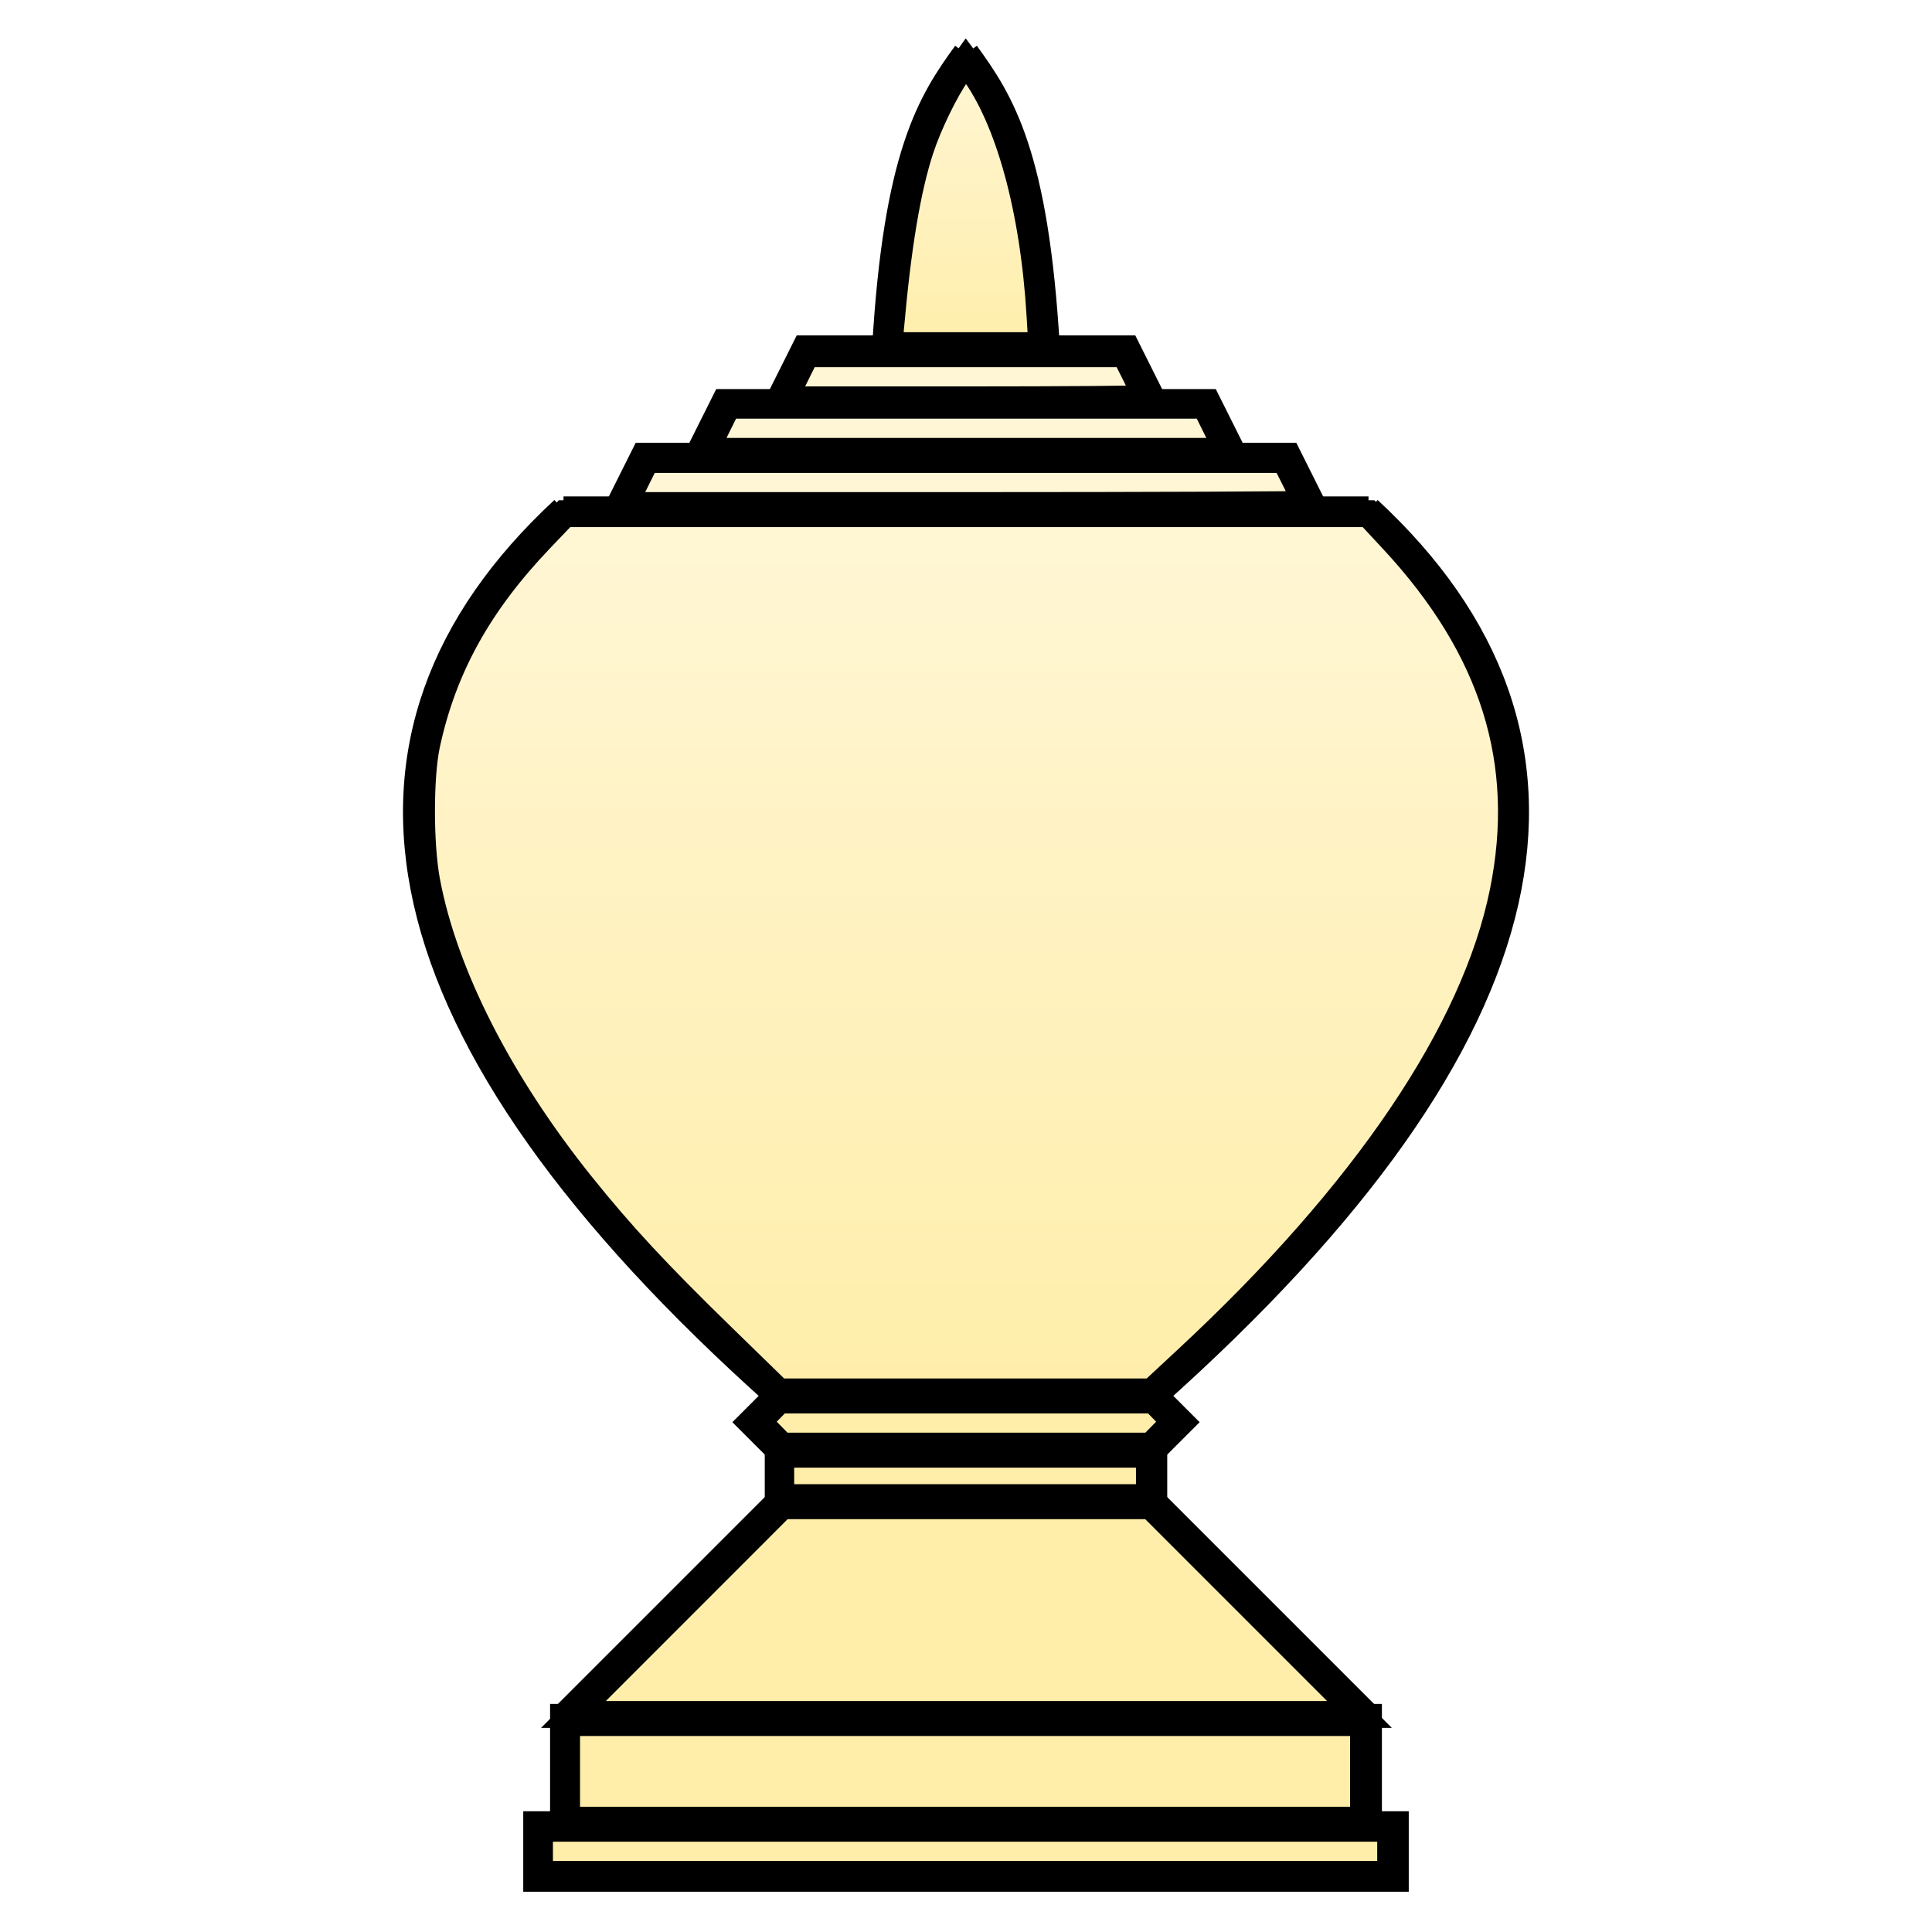
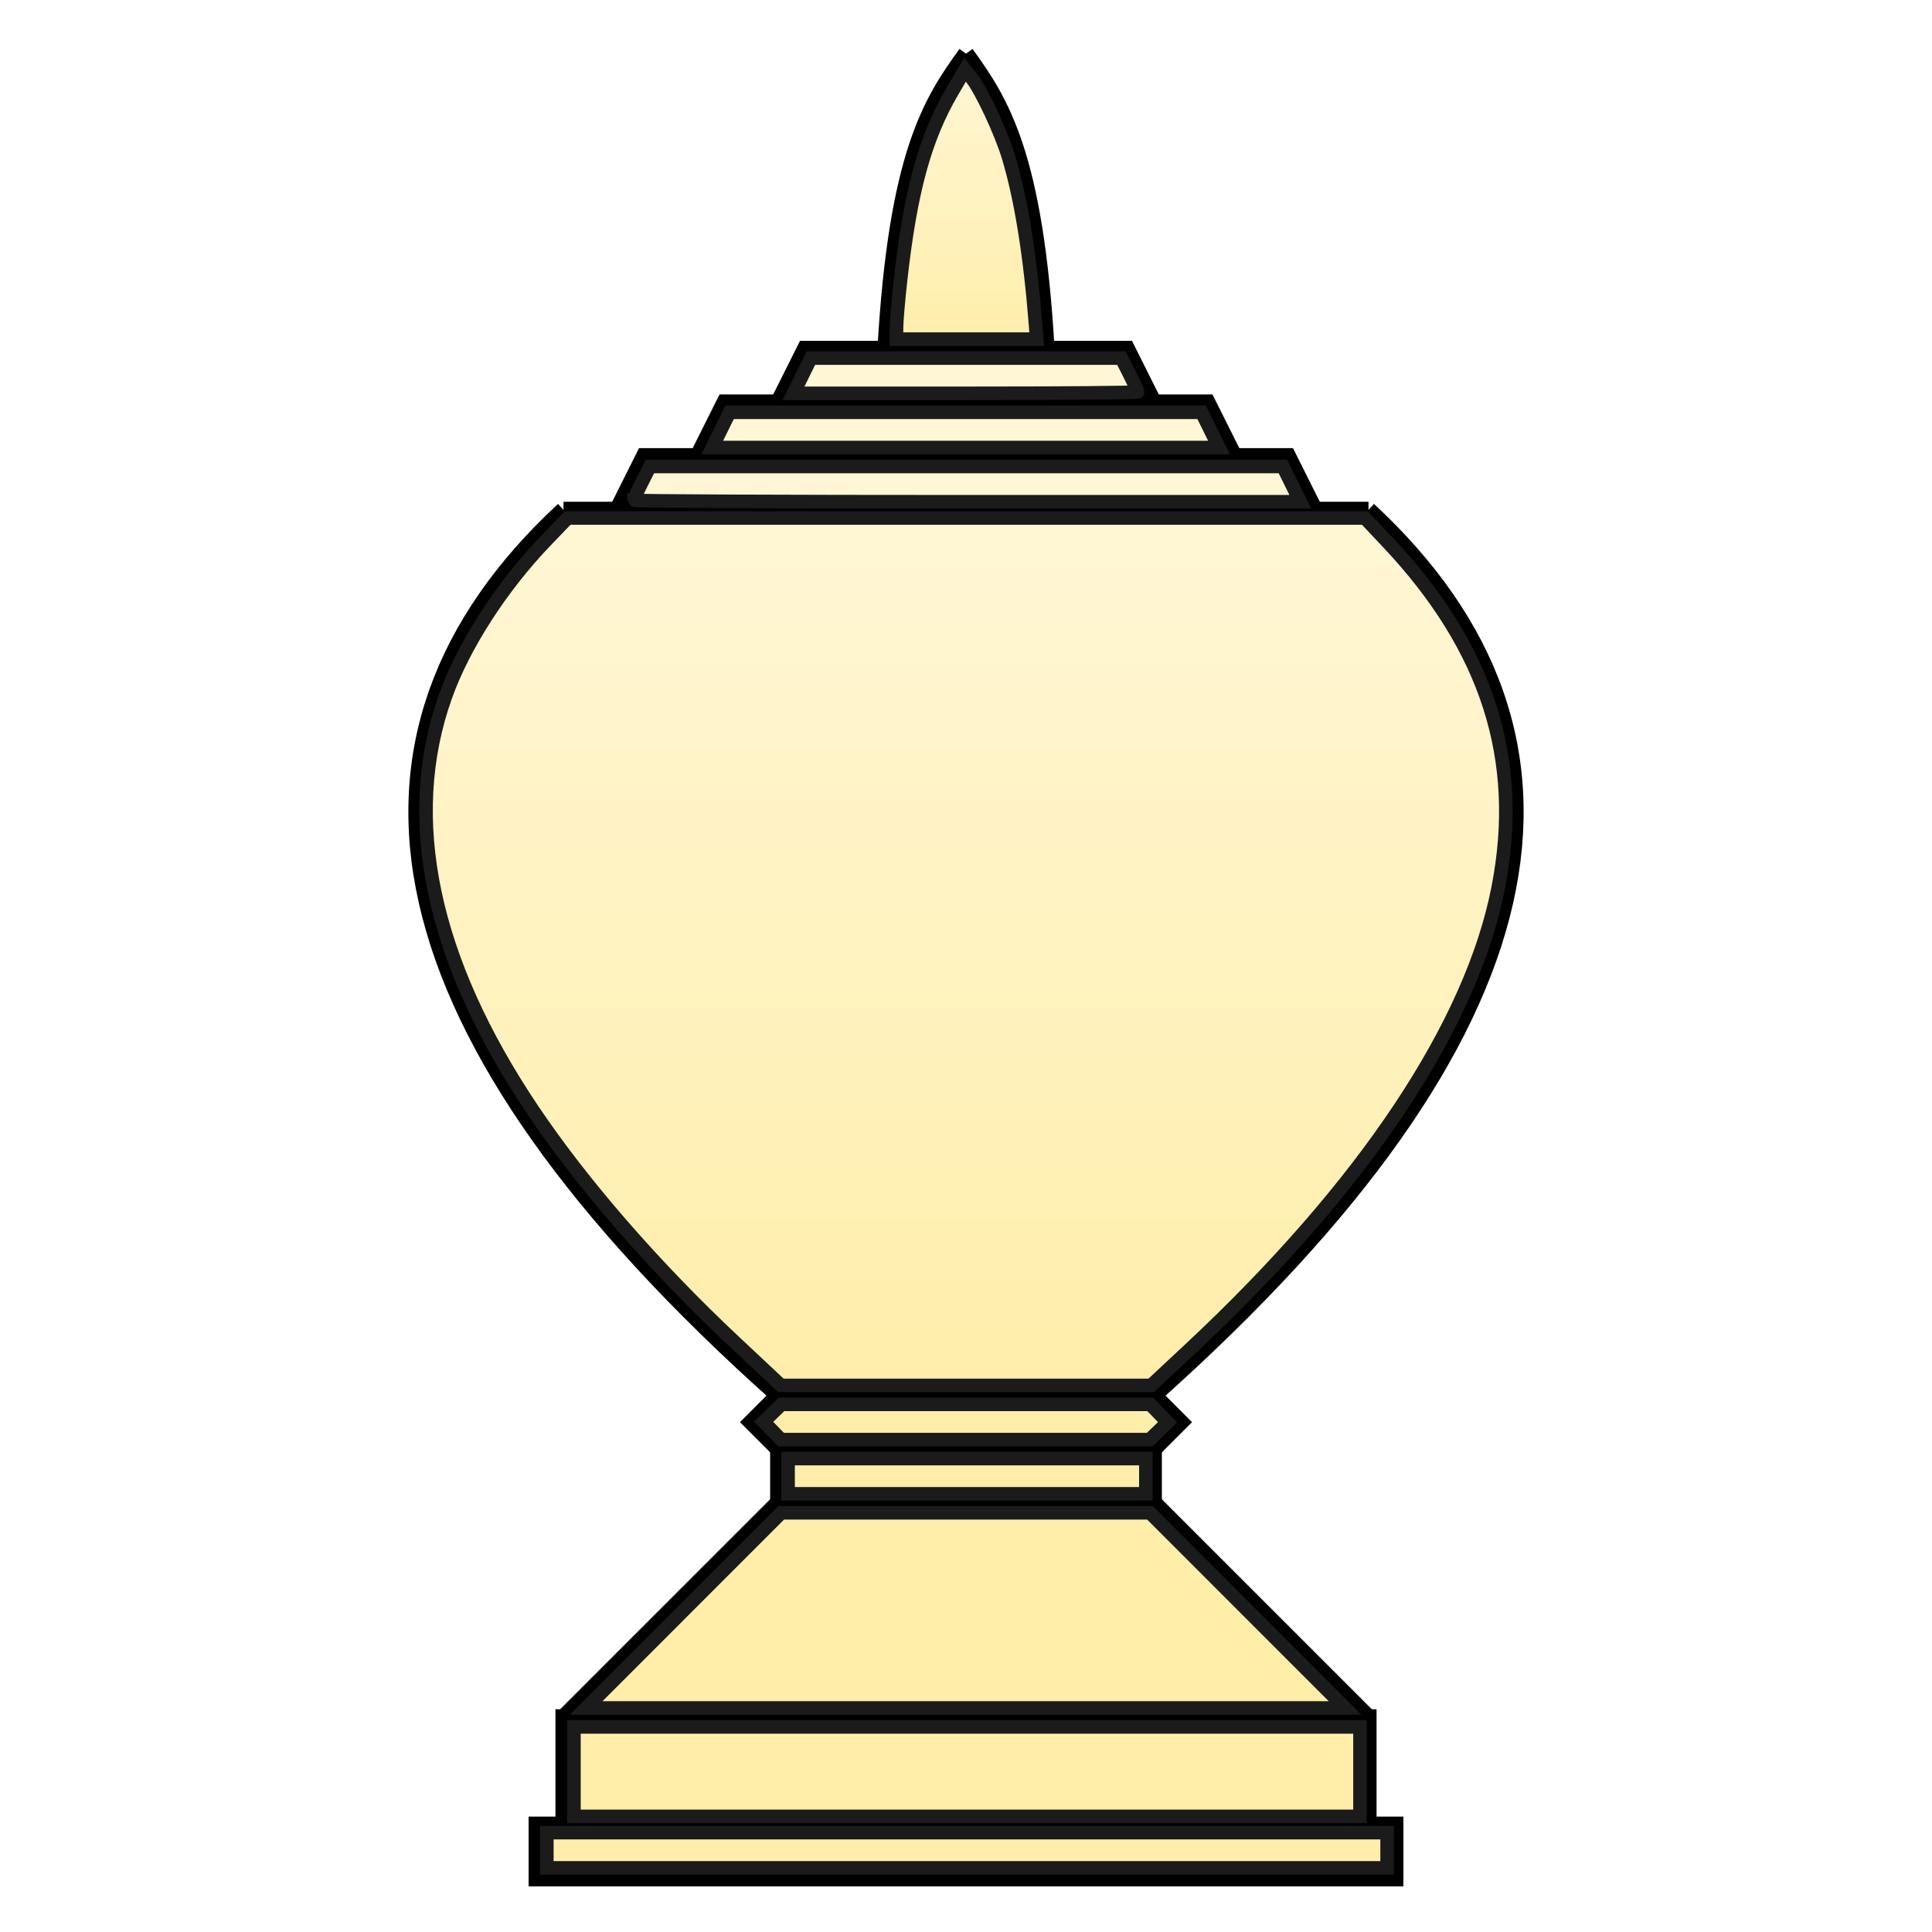
<svg xmlns="http://www.w3.org/2000/svg" xmlns:xlink="http://www.w3.org/1999/xlink" width="360" height="360" viewBox="0 0 95.25 95.25" version="1.1" id="svg8">
  <defs id="defs2">
-     <linearGradient id="linearGradient1394">
-       <stop style="stop-color:#fff6d5;stop-opacity:1;" offset="0" id="stop1390" />
-       <stop style="stop-color:#ffeeaa;stop-opacity:1" offset="1" id="stop1392" />
+     <linearGradient id="linearGradient12274">
+       <stop style="stop-color:#fff6d5;stop-opacity:1;" offset="0" id="stop12270" />
+       <stop style="stop-color:#ffeeaa;stop-opacity:1" offset="1" id="stop12272" />
    </linearGradient>
-     <linearGradient xlink:href="#linearGradient1394" id="linearGradient1396" x1="180" y1="95" x2="180" y2="260" gradientUnits="userSpaceOnUse" />
-     <linearGradient xlink:href="#linearGradient1394" id="linearGradient1404" x1="180" y1="10" x2="180" y2="65" gradientUnits="userSpaceOnUse" />
+     <linearGradient id="linearGradient12266">
+       <stop style="stop-color:#fff6d5;stop-opacity:1;" offset="0" id="stop12262" />
+       <stop style="stop-color:#ffeeaa;stop-opacity:1" offset="1" id="stop12264" />
+     </linearGradient>
+     <linearGradient xlink:href="#linearGradient12266" id="linearGradient12268" x1="180" y1="95" x2="180" y2="260" gradientUnits="userSpaceOnUse" />
+     <linearGradient xlink:href="#linearGradient12274" id="linearGradient12276" x1="180" y1="10" x2="180" y2="65" gradientUnits="userSpaceOnUse" />
  </defs>
  <g id="layer1" transform="translate(0,-201.75)">
-     <path style="fill:none;stroke:#000000;stroke-width:1.323;stroke-miterlimit:4;stroke-dasharray:none" d="m 47.625,270.542 h -9.26 l -1.323,1.323 1.323,1.323 h 9.26" id="path601" />
-     <path style="fill:none;stroke:#000000;stroke-width:1.323;stroke-miterlimit:4;stroke-dasharray:none" d="m 38.365,273.187 v 2.646 h 9.26" id="path603" />
-     <path style="fill:none;stroke:#000000;stroke-width:1.323;stroke-miterlimit:4;stroke-dasharray:none" d="M 47.625,294.354 H 26.458 l 0,-2.646 H 47.625" id="path1287" />
-     <path style="fill:none;stroke:#000000;stroke-width:1.323;stroke-miterlimit:4;stroke-dasharray:none" d="m 27.781,291.708 v -5.292 h 19.844" id="path1289" />
-     <path style="fill:none;stroke:#000000;stroke-width:1.323;stroke-miterlimit:4;stroke-dasharray:none" d="M 38.365,275.833 27.781,286.417" id="path1291" />
-     <path style="fill:none;stroke:#000000;stroke-width:1.323;stroke-miterlimit:4;stroke-dasharray:none" d="M 38.365,270.542 C 18.321,252.667 15.736,238.051 27.781,226.885" id="path1293" />
-     <path style="fill:none;stroke:#000000;stroke-width:1.323;stroke-miterlimit:4;stroke-dasharray:none" d="M 27.781,226.885 H 47.625" id="path1295" />
-     <path style="fill:none;stroke:#000000;stroke-width:1.323;stroke-miterlimit:4;stroke-dasharray:none" d="M 30.427,226.885 31.75,224.24 h 15.875" id="path1303" />
-     <path style="fill:none;stroke:#000000;stroke-width:1.323;stroke-miterlimit:4;stroke-dasharray:none" d="m 34.396,224.24 1.323,-2.646 h 11.906" id="path1305" />
-     <path style="fill:none;stroke:#000000;stroke-width:1.323;stroke-miterlimit:4;stroke-dasharray:none" d="m 38.365,221.594 1.323,-2.646 h 7.937" id="path1307" />
-     <path style="fill:none;stroke:#000000;stroke-width:1.323;stroke-miterlimit:4;stroke-dasharray:none" d="m 43.656,218.948 c 0.55,-9.574 2.242,-12.173 3.969,-14.552" id="path1309" />
-     <path style="fill:none;stroke:#000000;stroke-width:1.323;stroke-miterlimit:4;stroke-dasharray:none" d="m 47.625,270.542 h 9.26 l 1.323,1.323 -1.323,1.323 h -9.26" id="path601-2" />
-     <path style="fill:none;stroke:#000000;stroke-width:1.323;stroke-miterlimit:4;stroke-dasharray:none" d="m 56.885,273.187 v 2.646 h -9.26" id="path603-6" />
-     <path style="fill:none;stroke:#000000;stroke-width:1.323;stroke-miterlimit:4;stroke-dasharray:none" d="M 47.625,294.354 H 68.792 V 291.708 H 47.625" id="path1287-1" />
-     <path style="fill:none;stroke:#000000;stroke-width:1.323;stroke-miterlimit:4;stroke-dasharray:none" d="m 67.469,291.708 v -5.292 H 47.625" id="path1289-8" />
-     <path style="fill:none;stroke:#000000;stroke-width:1.323;stroke-miterlimit:4;stroke-dasharray:none" d="M 56.885,275.833 67.469,286.417" id="path1291-7" />
-     <path style="fill:none;stroke:#000000;stroke-width:1.323;stroke-miterlimit:4;stroke-dasharray:none" d="M 56.885,270.542 C 76.929,252.667 79.514,238.051 67.469,226.885" id="path1293-9" />
-     <path style="fill:none;stroke:#000000;stroke-width:1.323;stroke-miterlimit:4;stroke-dasharray:none" d="M 67.469,226.885 H 47.625" id="path1295-2" />
-     <path style="fill:none;stroke:#000000;stroke-width:1.323;stroke-miterlimit:4;stroke-dasharray:none" d="M 64.823,226.885 63.5,224.24 H 47.625" id="path1303-0" />
-     <path style="fill:none;stroke:#000000;stroke-width:1.323;stroke-miterlimit:4;stroke-dasharray:none" d="M 60.854,224.24 59.531,221.594 H 47.625" id="path1305-2" />
-     <path style="fill:none;stroke:#000000;stroke-width:1.323;stroke-miterlimit:4;stroke-dasharray:none" d="M 56.885,221.594 55.562,218.948 h -7.937" id="path1307-3" />
-     <path style="fill:none;stroke:#000000;stroke-width:1.323;stroke-miterlimit:4;stroke-dasharray:none" d="M 51.594,218.948 C 51.043,209.374 49.352,206.775 47.625,204.396" id="path1309-7" />
-     <path style="fill:url(#linearGradient1404);stroke:#000000;stroke-width:5;fill-opacity:1;stroke-miterlimit:4;stroke-dasharray:none" d="m 165.957,60.991 c 1.326,-15.049 3.113,-25.747 5.544,-33.187 1.498,-4.584 4.672,-11.11 6.942,-14.27 l 1.543,-2.148 1.218,1.632 c 6.759,9.059 11.391,25.89 12.578,45.7 l 0.34,5.682 H 179.889 165.657 Z" id="path1360" transform="matrix(0.2645833,0,0,0.2645833,0,201.75)" />
-     <path style="fill:#fff6d5;stroke:#000000;stroke-width:5;stroke-miterlimit:4;stroke-dasharray:none" d="m 148.124,70.209 2.129,-4.293 h 29.681 29.681 l 2.026,4.029 c 1.114,2.216 2.026,4.148 2.026,4.293 0,0.145 -15.226,0.264 -33.836,0.264 h -33.836 z" id="path1362" transform="matrix(0.2645833,0,0,0.2645833,0,201.75)" />
-     <path style="fill:#fff6d5;stroke:#000000;stroke-width:5;stroke-miterlimit:4;stroke-dasharray:none" d="m 118.324,89.907 2.129,-4.293 h 59.481 59.481 l 2.026,4.029 c 1.114,2.216 2.026,4.148 2.026,4.293 0,0.145 -28.636,0.264 -63.636,0.264 h -63.636 z" id="path1364" transform="matrix(0.2645833,0,0,0.2645833,0,201.75)" />
-     <path style="fill:#fff6d5;stroke:#000000;stroke-width:5;stroke-miterlimit:4;stroke-dasharray:none" d="m 133.476,79.805 2.129,-4.293 h 44.474 44.474 l 2.129,4.293 2.129,4.293 h -48.732 -48.733 z" id="path1366" transform="matrix(0.2645833,0,0,0.2645833,0,201.75)" />
-     <path style="fill:url(#linearGradient1396);stroke:#000000;stroke-width:5;fill-opacity:1;stroke-miterlimit:4;stroke-dasharray:none" d="m 134.6,249.132 c -12.219,-11.904 -18.807,-19.001 -26.26,-28.289 C 93.066,201.808 82.735,181.5 79.501,164.153 c -1.271,-6.817 -1.271,-19.479 -0.001,-25.389 3.083,-14.344 9.702,-26.312 21.216,-38.361 l 4.479,-4.687 h 74.909 74.909 l 4.572,4.924 c 18.761,20.208 25.391,41.423 20.492,65.564 -5.281,26.022 -25.646,56.165 -58.723,86.919 l -6.708,6.237 H 179.872 145.099 Z" id="path1368" transform="matrix(0.2645833,0,0,0.2645833,0,201.75)" />
-     <path style="fill:#ffeeaa;stroke:#000000;stroke-width:5;stroke-miterlimit:4;stroke-dasharray:none" d="m 143.463,267.19 -2.229,-2.271 1.974,-2.022 1.974,-2.022 h 34.898 34.898 l 1.974,2.022 1.974,2.022 -2.229,2.271 -2.229,2.271 h -34.387 -34.387 z" id="path1370" transform="matrix(0.2645833,0,0,0.2645833,0,201.75)" />
-     <path style="fill:#ffeeaa;stroke:#000000;stroke-width:5;stroke-miterlimit:4;stroke-dasharray:none" d="m 145.482,275.017 v -4.041 h 34.345 34.345 v 4.041 4.041 h -34.345 -34.345 z" id="path1372" transform="matrix(0.2645833,0,0,0.2645833,0,201.75)" />
-     <path style="fill:#ffeeaa;stroke:#000000;stroke-width:5;stroke-miterlimit:4;stroke-dasharray:none" d="m 126.289,300.019 19.441,-19.445 h 34.35 34.35 l 19.441,19.445 19.441,19.445 h -73.231 -73.231 z" id="path1374" transform="matrix(0.2645833,0,0,0.2645833,0,201.75)" />
-     <path style="fill:#ffeeaa;stroke:#000000;stroke-width:5;stroke-miterlimit:4;stroke-dasharray:none" d="m 105.581,330.071 v -9.091 h 74.246 74.246 v 9.091 9.091 h -74.246 -74.246 z" id="path1376" transform="matrix(0.2645833,0,0,0.2645833,0,201.75)" />
-     <path style="fill:#ffeeaa;stroke:#000000;stroke-width:5;stroke-miterlimit:4;stroke-dasharray:none" d="m 100.53,344.97 v -4.293 h 79.297 79.297 v 4.293 4.293 h -79.297 -79.297 z" id="path1380" transform="matrix(0.2645833,0,0,0.2645833,0,201.75)" />
+     <path style="fill:none;stroke:#000000;stroke-width:0.794;stroke-miterlimit:4;stroke-dasharray:none" d="m 47.625,270.542 h -9.26 l -1.323,1.323 1.323,1.323 h 9.26" id="path601" />
+     <path style="fill:none;stroke:#000000;stroke-width:0.794;stroke-miterlimit:4;stroke-dasharray:none" d="m 38.365,273.187 v 2.646 h 9.26" id="path603" />
+     <path style="fill:none;stroke:#000000;stroke-width:0.794;stroke-miterlimit:4;stroke-dasharray:none" d="M 47.625,294.354 H 26.458 l 0,-2.646 H 47.625" id="path1287" />
+     <path style="fill:none;stroke:#000000;stroke-width:0.794;stroke-miterlimit:4;stroke-dasharray:none" d="m 27.781,291.708 v -5.292 h 19.844" id="path1289" />
+     <path style="fill:none;stroke:#000000;stroke-width:0.794;stroke-miterlimit:4;stroke-dasharray:none" d="M 38.365,275.833 27.781,286.417" id="path1291" />
+     <path style="fill:none;stroke:#000000;stroke-width:0.794;stroke-miterlimit:4;stroke-dasharray:none" d="M 38.365,270.542 C 18.321,252.667 15.736,238.051 27.781,226.885" id="path1293" />
+     <path style="fill:none;stroke:#000000;stroke-width:0.794;stroke-miterlimit:4;stroke-dasharray:none" d="M 27.781,226.885 H 47.625" id="path1295" />
+     <path style="fill:none;stroke:#000000;stroke-width:0.794;stroke-miterlimit:4;stroke-dasharray:none" d="M 30.427,226.885 31.75,224.24 h 15.875" id="path1303" />
+     <path style="fill:none;stroke:#000000;stroke-width:0.794;stroke-miterlimit:4;stroke-dasharray:none" d="m 34.396,224.24 1.323,-2.646 h 11.906" id="path1305" />
+     <path style="fill:none;stroke:#000000;stroke-width:0.794;stroke-miterlimit:4;stroke-dasharray:none" d="m 38.365,221.594 1.323,-2.646 h 7.937" id="path1307" />
+     <path style="fill:none;stroke:#000000;stroke-width:0.794;stroke-miterlimit:4;stroke-dasharray:none" d="m 43.656,218.948 c 0.55,-9.574 2.242,-12.173 3.969,-14.552" id="path1309" />
+     <path style="fill:none;stroke:#000000;stroke-width:0.794;stroke-miterlimit:4;stroke-dasharray:none" d="m 47.625,270.542 h 9.26 l 1.323,1.323 -1.323,1.323 h -9.26" id="path601-2" />
+     <path style="fill:none;stroke:#000000;stroke-width:0.794;stroke-miterlimit:4;stroke-dasharray:none" d="m 56.885,273.187 v 2.646 h -9.26" id="path603-6" />
+     <path style="fill:none;stroke:#000000;stroke-width:0.794;stroke-miterlimit:4;stroke-dasharray:none" d="M 47.625,294.354 H 68.792 V 291.708 H 47.625" id="path1287-1" />
+     <path style="fill:none;stroke:#000000;stroke-width:0.794;stroke-miterlimit:4;stroke-dasharray:none" d="m 67.469,291.708 v -5.292 H 47.625" id="path1289-8" />
+     <path style="fill:none;stroke:#000000;stroke-width:0.794;stroke-miterlimit:4;stroke-dasharray:none" d="M 56.885,275.833 67.469,286.417" id="path1291-7" />
+     <path style="fill:none;stroke:#000000;stroke-width:0.794;stroke-miterlimit:4;stroke-dasharray:none" d="M 56.885,270.542 C 76.929,252.667 79.514,238.051 67.469,226.885" id="path1293-9" />
+     <path style="fill:none;stroke:#000000;stroke-width:0.794;stroke-miterlimit:4;stroke-dasharray:none" d="M 67.469,226.885 H 47.625" id="path1295-2" />
+     <path style="fill:none;stroke:#000000;stroke-width:0.794;stroke-miterlimit:4;stroke-dasharray:none" d="M 64.823,226.885 63.5,224.24 H 47.625" id="path1303-0" />
+     <path style="fill:none;stroke:#000000;stroke-width:0.794;stroke-miterlimit:4;stroke-dasharray:none" d="M 60.854,224.24 59.531,221.594 H 47.625" id="path1305-2" />
+     <path style="fill:none;stroke:#000000;stroke-width:0.794;stroke-miterlimit:4;stroke-dasharray:none" d="M 56.885,221.594 55.562,218.948 h -7.937" id="path1307-3" />
+     <path style="fill:none;stroke:#000000;stroke-width:0.794;stroke-miterlimit:4;stroke-dasharray:none" d="M 51.594,218.948 C 51.043,209.374 49.352,206.775 47.625,204.396" id="path1309-7" />
+     <path style="fill:url(#linearGradient12268);stroke:#1b1b1b;stroke-width:2.525;stroke-miterlimit:4;stroke-dasharray:none;stroke-opacity:1;fill-opacity:1" d="M 136.961,250.132 C 121.974,236.081 108.549,220.653 99.212,206.749 80.426,178.775 74.902,152.513 83.014,129.74 c 3.366,-9.449 10.449,-20.428 18.743,-29.05 l 4.008,-4.167 h 74.284 74.284 l 4.363,4.634 c 18.461,19.611 25.091,40.381 20.487,64.175 -4.973,25.695 -25.079,55.823 -57.415,86.031 l -7.262,6.784 h -34.497 -34.497 z" id="path12242" transform="matrix(0.2645833,0,0,0.2645833,0,201.75)" />
+     <path style="fill:#fff6d5;stroke:#1b1b1b;stroke-width:2.525;stroke-miterlimit:4;stroke-dasharray:none;stroke-opacity:1" d="m 118.056,93.226 c 0,-0.147 0.685,-1.624 1.522,-3.283 l 1.522,-3.016 h 58.978 58.978 l 1.619,3.283 1.619,3.283 h -62.12 c -34.166,0 -62.12,-0.12 -62.12,-0.267 z" id="path12244" transform="matrix(0.2645833,0,0,0.2645833,0,201.75)" />
+     <path style="fill:#fff6d5;stroke:#1b1b1b;stroke-width:2.525;stroke-miterlimit:4;stroke-dasharray:none;stroke-opacity:1" d="m 134.332,80.108 1.619,-3.283 h 43.977 43.977 l 1.619,3.283 1.619,3.283 h -47.215 -47.215 z" id="path12246" transform="matrix(0.2645833,0,0,0.2645833,0,201.75)" />
+     <path style="fill:#fff6d5;stroke:#1b1b1b;stroke-width:2.525;stroke-miterlimit:4;stroke-dasharray:none;stroke-opacity:1" d="m 149.484,70.007 1.619,-3.283 h 28.926 28.926 l 1.522,3.016 c 0.837,1.659 1.522,3.136 1.522,3.283 0,0.147 -14.43,0.267 -32.068,0.267 h -32.068 z" id="path12248" transform="matrix(0.2645833,0,0,0.2645833,0,201.75)" />
+     <path style="fill:url(#linearGradient12276);stroke:#1b1b1b;stroke-width:2.525;stroke-miterlimit:4;stroke-dasharray:none;stroke-opacity:1;fill-opacity:1" d="m 167.054,61.042 c 0.003,-1.181 0.347,-5.215 0.766,-8.965 1.846,-16.544 4.553,-26.39 9.644,-35.075 l 2.352,-4.013 1.174,1.472 c 1.889,2.369 5.568,10.242 6.956,14.887 2.322,7.77 4.011,18.276 5.013,31.188 l 0.206,2.652 h -13.058 -13.058 l 0.005,-2.147 z" id="path12250" transform="matrix(0.2645833,0,0,0.2645833,0,201.75)" />
+     <path style="fill:#ffeeaa;stroke:#1b1b1b;stroke-width:2.525;stroke-miterlimit:4;stroke-dasharray:none;stroke-opacity:1" d="m 143.913,266.582 -1.616,-1.667 1.667,-1.616 1.667,-1.616 h 34.348 34.348 l 1.616,1.667 1.616,1.667 -1.667,1.616 -1.667,1.616 H 179.877 145.529 Z" id="path12252" transform="matrix(0.2645833,0,0,0.2645833,0,201.75)" />
+     <path style="fill:#ffeeaa;stroke:#1b1b1b;stroke-width:2.525;stroke-miterlimit:4;stroke-dasharray:none;stroke-opacity:1" d="m 146.846,275.068 v -3.283 h 33.335 33.335 v 3.283 3.283 h -33.335 -33.335 z" id="path12254" transform="matrix(0.2645833,0,0,0.2645833,0,201.75)" />
+     <path style="fill:#ffeeaa;stroke:#1b1b1b;stroke-width:2.525;stroke-miterlimit:4;stroke-dasharray:none;stroke-opacity:1" d="m 127.4,300.069 18.177,-18.183 h 34.35 34.35 l 18.177,18.183 18.177,18.183 h -70.705 -70.705 z" id="path12256" transform="matrix(0.2645833,0,0,0.2645833,0,201.75)" />
+     <path style="fill:#ffeeaa;stroke:#1b1b1b;stroke-width:2.525;stroke-miterlimit:4;stroke-dasharray:none;stroke-opacity:1" d="m 106.945,330.121 v -8.334 h 73.236 73.236 v 8.334 8.334 h -73.236 -73.236 z" id="path12258" transform="matrix(0.2645833,0,0,0.2645833,0,201.75)" />
+     <path style="fill:#ffeeaa;stroke:#1b1b1b;stroke-width:2.525;stroke-miterlimit:4;stroke-dasharray:none;stroke-opacity:1" d="m 101.894,344.768 v -3.283 h 78.287 78.287 v 3.283 3.283 h -78.287 -78.287 z" id="path12260" transform="matrix(0.2645833,0,0,0.2645833,0,201.75)" />
  </g>
</svg>
